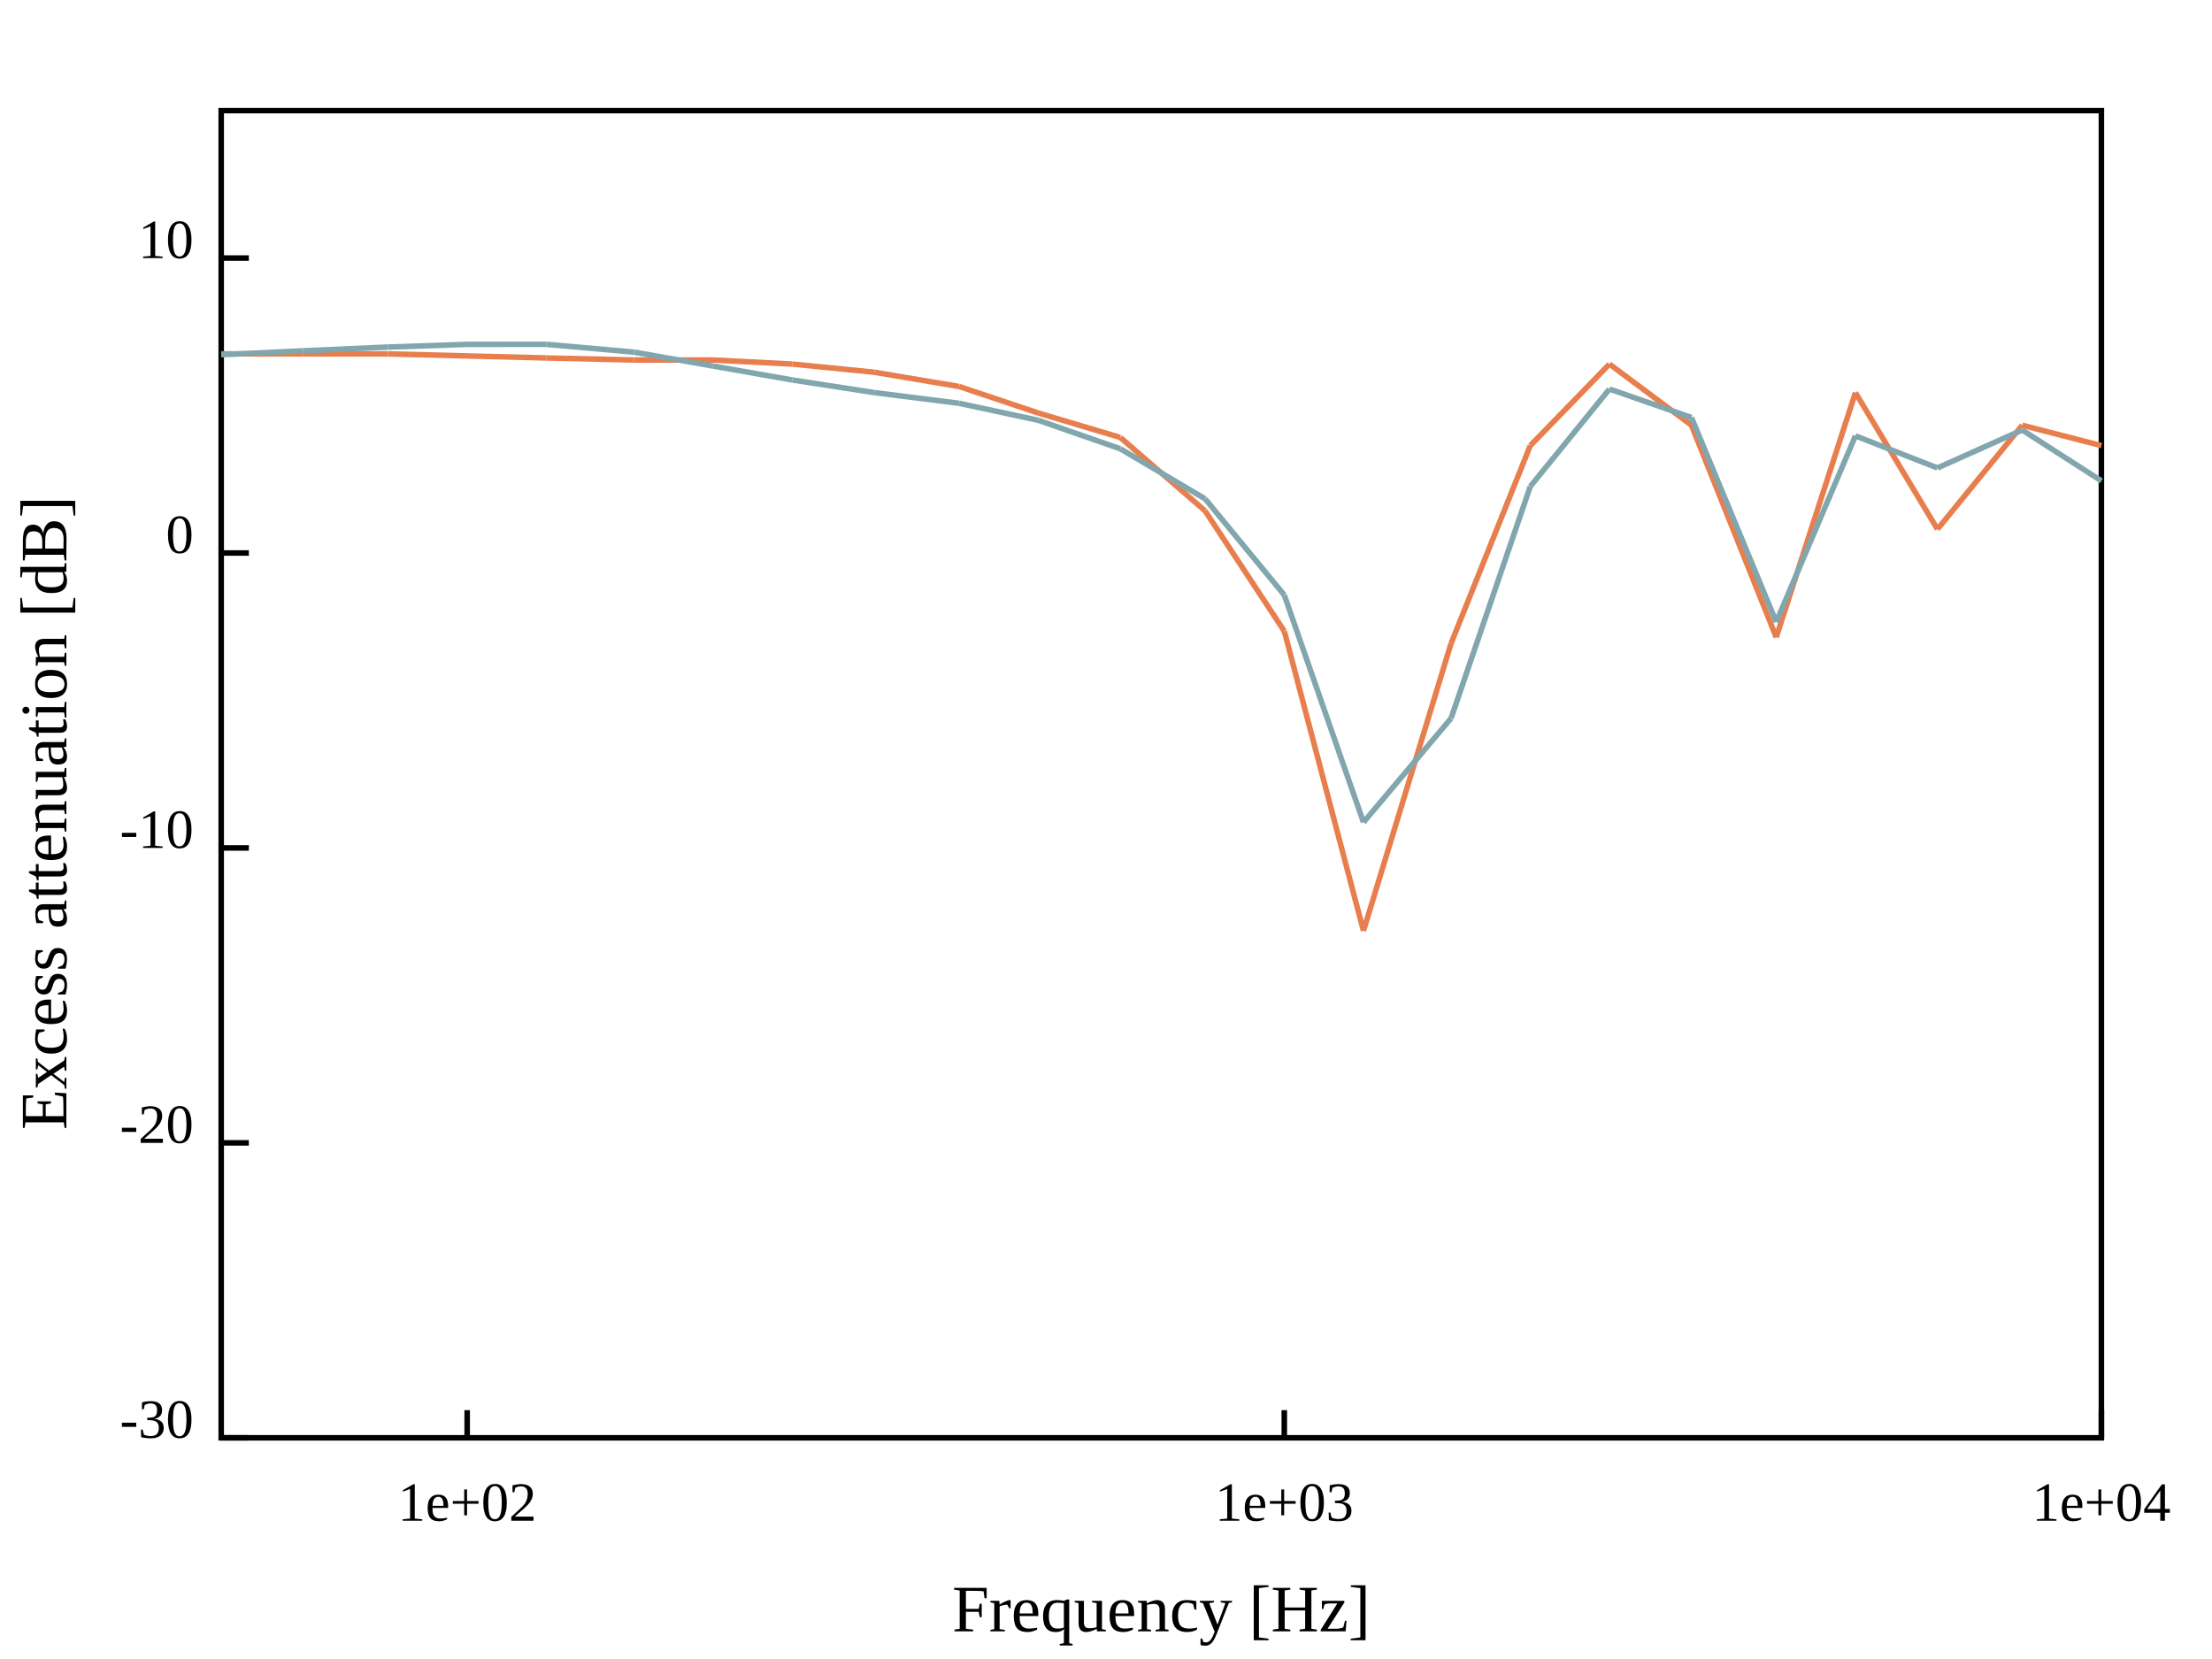
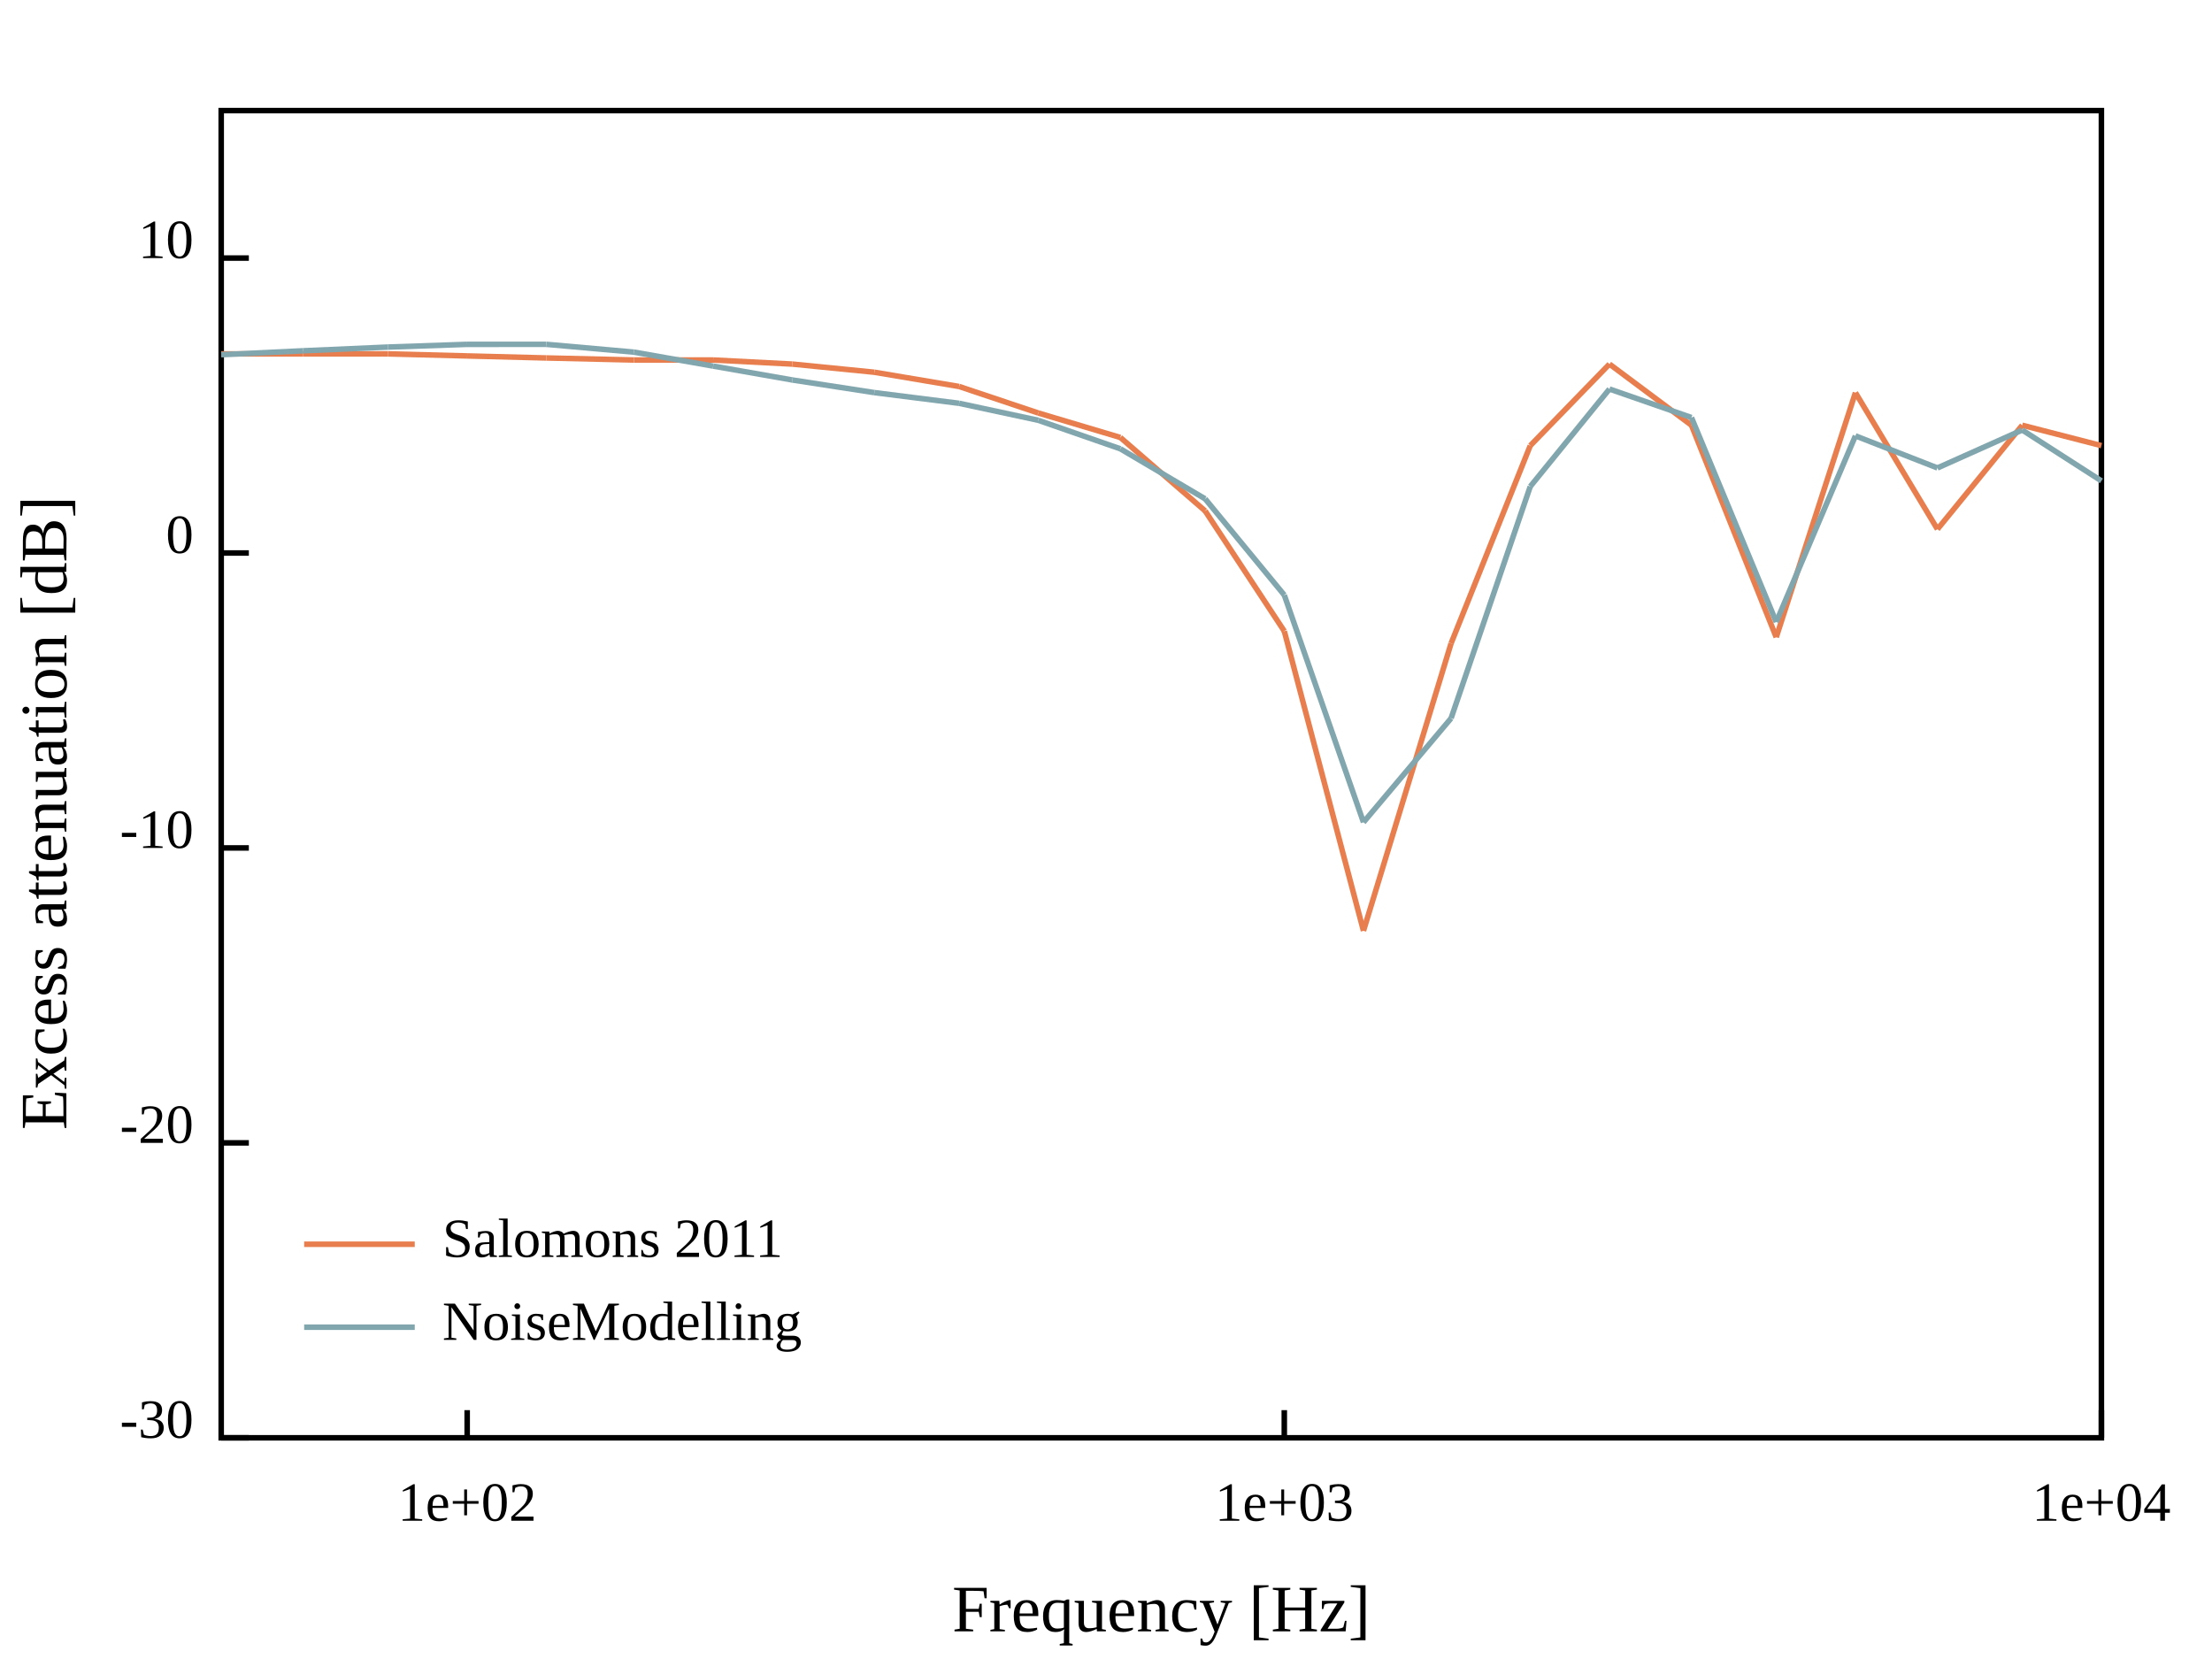
<svg height="300" width="400">
  <rect width="400" height="300" x="0" y="0" style="fill:white; stroke:none" />
  <rect width="340" height="240" x="40" y="20" style="fill:none; stroke-width:1;stroke:black" />
  <line x1="40" y1="260" x2="45" y2="260" style="fill:none; stroke-width:1; stroke:black" />
  <text x="35" y="260" text-anchor="end" style="stroke:none; fill:black; font-size:smaller">-30</text>
  <line x1="40" y1="206.667" x2="45" y2="206.667" style="fill:none; stroke-width:1; stroke:black" />
  <text x="35" y="206.667" text-anchor="end" style="stroke:none; fill:black; font-size:smaller">-20</text>
  <line x1="40" y1="153.333" x2="45" y2="153.333" style="fill:none; stroke-width:1; stroke:black" />
  <text x="35" y="153.333" text-anchor="end" style="stroke:none; fill:black; font-size:smaller">-10</text>
  <line x1="40" y1="100" x2="45" y2="100" style="fill:none; stroke-width:1; stroke:black" />
  <text x="35" y="100" text-anchor="end" style="stroke:none; fill:black; font-size:smaller">0</text>
  <line x1="40" y1="46.667" x2="45" y2="46.667" style="fill:none; stroke-width:1; stroke:black" />
  <text x="35" y="46.667" text-anchor="end" style="stroke:none; fill:black; font-size:smaller">10</text>
  <line x1="84.48" y1="260" x2="84.48" y2="255" style="fill:none; stroke-width:1; stroke:black" />
  <text x="84.48" y="275" text-anchor="middle" style="stroke:none; fill:black; font-size:smaller">1e+02</text>
  <line x1="232.24" y1="260" x2="232.24" y2="255" style="fill:none; stroke-width:1; stroke:black" />
  <text x="232.24" y="275" text-anchor="middle" style="stroke:none; fill:black; font-size:smaller">1e+03</text>
  <line x1="380" y1="260" x2="380" y2="255" style="fill:none; stroke-width:1; stroke:black" />
  <text x="380" y="275" text-anchor="middle" style="stroke:none; fill:black; font-size:smaller">1e+04</text>
  <line x1="40" y1="63.994" x2="54.831" y2="63.994" style="fill:none; stroke-width:1; stroke:rgb(232,126,77)" />
  <line x1="54.831" y1="63.994" x2="70.161" y2="63.994" style="fill:none; stroke-width:1; stroke:rgb(232,126,77)" />
  <line x1="70.161" y1="63.994" x2="84.48" y2="64.363" style="fill:none; stroke-width:1; stroke:rgb(232,126,77)" />
  <line x1="84.48" y1="64.363" x2="98.8" y2="64.731" style="fill:none; stroke-width:1; stroke:rgb(232,126,77)" />
  <line x1="98.8" y1="64.731" x2="114.641" y2="65.1" style="fill:none; stroke-width:1; stroke:rgb(232,126,77)" />
  <line x1="114.641" y1="65.1" x2="128.96" y2="65.1" style="fill:none; stroke-width:1; stroke:rgb(232,126,77)" />
  <line x1="128.96" y1="65.1" x2="143.28" y2="65.837" style="fill:none; stroke-width:1; stroke:rgb(232,126,77)" />
  <line x1="143.28" y1="65.837" x2="158.11" y2="67.312" style="fill:none; stroke-width:1; stroke:rgb(232,126,77)" />
  <line x1="158.11" y1="67.312" x2="173.441" y2="69.892" style="fill:none; stroke-width:1; stroke:rgb(232,126,77)" />
  <line x1="173.441" y1="69.892" x2="187.76" y2="74.685" style="fill:none; stroke-width:1; stroke:rgb(232,126,77)" />
  <line x1="187.76" y1="74.685" x2="202.591" y2="79.109" style="fill:none; stroke-width:1; stroke:rgb(232,126,77)" />
  <line x1="202.591" y1="79.109" x2="217.921" y2="92.381" style="fill:none; stroke-width:1; stroke:rgb(232,126,77)" />
  <line x1="217.921" y1="92.381" x2="232.24" y2="114.132" style="fill:none; stroke-width:1; stroke:rgb(232,126,77)" />
  <line x1="232.24" y1="114.132" x2="246.559" y2="168.326" style="fill:none; stroke-width:1; stroke:rgb(232,126,77)" />
  <line x1="246.559" y1="168.326" x2="262.401" y2="116.344" style="fill:none; stroke-width:1; stroke:rgb(232,126,77)" />
  <line x1="262.401" y1="116.344" x2="276.72" y2="80.584" style="fill:none; stroke-width:1; stroke:rgb(232,126,77)" />
  <line x1="276.72" y1="80.584" x2="291.04" y2="65.837" style="fill:none; stroke-width:1; stroke:rgb(232,126,77)" />
  <line x1="291.04" y1="65.837" x2="305.87" y2="76.897" style="fill:none; stroke-width:1; stroke:rgb(232,126,77)" />
  <line x1="305.87" y1="76.897" x2="321.2" y2="115.238" style="fill:none; stroke-width:1; stroke:rgb(232,126,77)" />
  <line x1="321.2" y1="115.238" x2="335.52" y2="70.998" style="fill:none; stroke-width:1; stroke:rgb(232,126,77)" />
  <line x1="335.52" y1="70.998" x2="350.351" y2="95.699" style="fill:none; stroke-width:1; stroke:rgb(232,126,77)" />
  <line x1="350.351" y1="95.699" x2="365.681" y2="76.897" style="fill:none; stroke-width:1; stroke:rgb(232,126,77)" />
  <line x1="365.681" y1="76.897" x2="380" y2="80.584" style="fill:none; stroke-width:1; stroke:rgb(232,126,77)" />
  <line x1="40" y1="64.14" x2="54.831" y2="63.434" style="fill:none; stroke-width:1; stroke:rgb(130,166,173)" />
  <line x1="54.831" y1="63.434" x2="70.161" y2="62.76" style="fill:none; stroke-width:1; stroke:rgb(130,166,173)" />
  <line x1="70.161" y1="62.76" x2="84.48" y2="62.269" style="fill:none; stroke-width:1; stroke:rgb(130,166,173)" />
  <line x1="84.48" y1="62.269" x2="98.8" y2="62.267" style="fill:none; stroke-width:1; stroke:rgb(130,166,173)" />
  <line x1="98.8" y1="62.267" x2="114.641" y2="63.677" style="fill:none; stroke-width:1; stroke:rgb(130,166,173)" />
  <line x1="114.641" y1="63.677" x2="128.96" y2="66.2" style="fill:none; stroke-width:1; stroke:rgb(130,166,173)" />
  <line x1="128.96" y1="66.2" x2="143.28" y2="68.713" style="fill:none; stroke-width:1; stroke:rgb(130,166,173)" />
  <line x1="143.28" y1="68.713" x2="158.11" y2="70.997" style="fill:none; stroke-width:1; stroke:rgb(130,166,173)" />
  <line x1="158.11" y1="70.997" x2="173.441" y2="72.931" style="fill:none; stroke-width:1; stroke:rgb(130,166,173)" />
  <line x1="173.441" y1="72.931" x2="187.76" y2="76.004" style="fill:none; stroke-width:1; stroke:rgb(130,166,173)" />
  <line x1="187.76" y1="76.004" x2="202.591" y2="81.159" style="fill:none; stroke-width:1; stroke:rgb(130,166,173)" />
  <line x1="202.591" y1="81.159" x2="217.921" y2="90.2" style="fill:none; stroke-width:1; stroke:rgb(130,166,173)" />
  <line x1="217.921" y1="90.2" x2="232.24" y2="107.606" style="fill:none; stroke-width:1; stroke:rgb(130,166,173)" />
  <line x1="232.24" y1="107.606" x2="246.559" y2="148.699" style="fill:none; stroke-width:1; stroke:rgb(130,166,173)" />
  <line x1="246.559" y1="148.699" x2="262.401" y2="129.888" style="fill:none; stroke-width:1; stroke:rgb(130,166,173)" />
  <line x1="262.401" y1="129.888" x2="276.72" y2="87.975" style="fill:none; stroke-width:1; stroke:rgb(130,166,173)" />
  <line x1="276.72" y1="87.975" x2="291.04" y2="70.35" style="fill:none; stroke-width:1; stroke:rgb(130,166,173)" />
  <line x1="291.04" y1="70.35" x2="305.87" y2="75.502" style="fill:none; stroke-width:1; stroke:rgb(130,166,173)" />
  <line x1="305.87" y1="75.502" x2="321.2" y2="112.484" style="fill:none; stroke-width:1; stroke:rgb(130,166,173)" />
  <line x1="321.2" y1="112.484" x2="335.52" y2="78.817" style="fill:none; stroke-width:1; stroke:rgb(130,166,173)" />
  <line x1="335.52" y1="78.817" x2="350.351" y2="84.619" style="fill:none; stroke-width:1; stroke:rgb(130,166,173)" />
  <line x1="350.351" y1="84.619" x2="365.681" y2="77.76" style="fill:none; stroke-width:1; stroke:rgb(130,166,173)" />
  <line x1="365.681" y1="77.76" x2="380" y2="86.96" style="fill:none; stroke-width:1; stroke:rgb(130,166,173)" />
  <text x="210" y="295" text-anchor="middle" style="stroke:none; fill:black">Frequency [Hz]</text>
  <text x="5" y="140" transform="rotate(-90, 12, 140)" text-anchor="middle" style="stroke:none; fill:black">Excess attenuation [dB]</text>
+   <line x1="55" y1="225" x2="75" y2="225" style="fill:none; stroke-width:1; stroke:rgb(232,126,77)" />
+   <text x="80" y="225" dominant-baseline="middle" style="stroke:none; fill:black; font-size:smaller">Salomons 2011</text>
+   <line x1="55" y1="240" x2="75" y2="240" style="fill:none; stroke-width:1; stroke:rgb(130,166,173)" />
+   <text x="80" y="240" dominant-baseline="middle" style="stroke:none; fill:black; font-size:smaller">NoiseModelling</text>
</svg>
